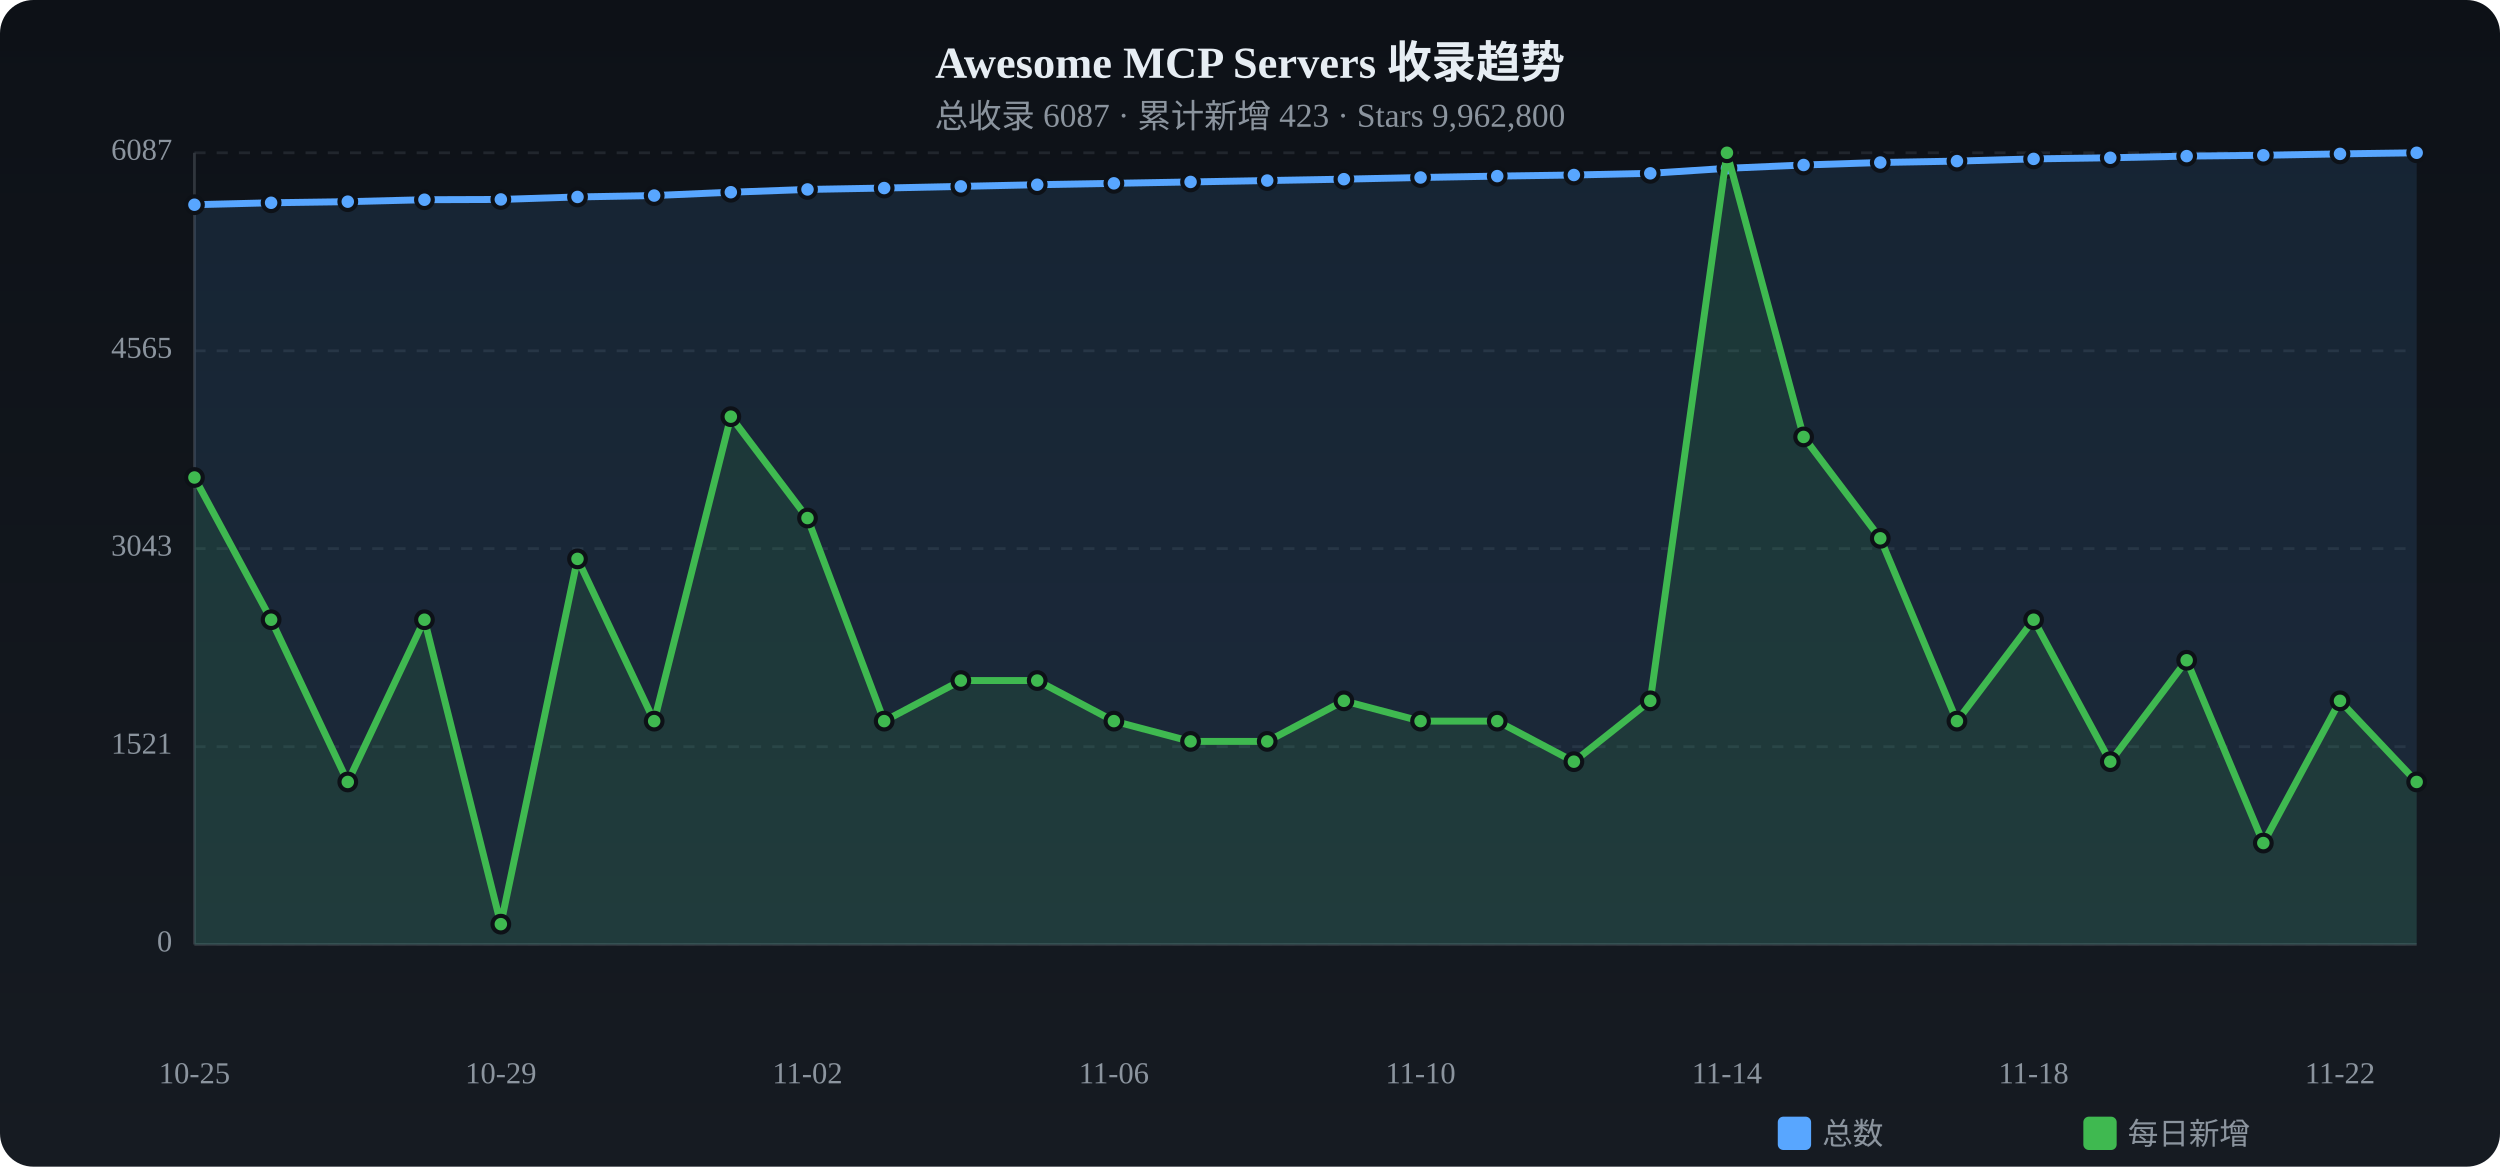
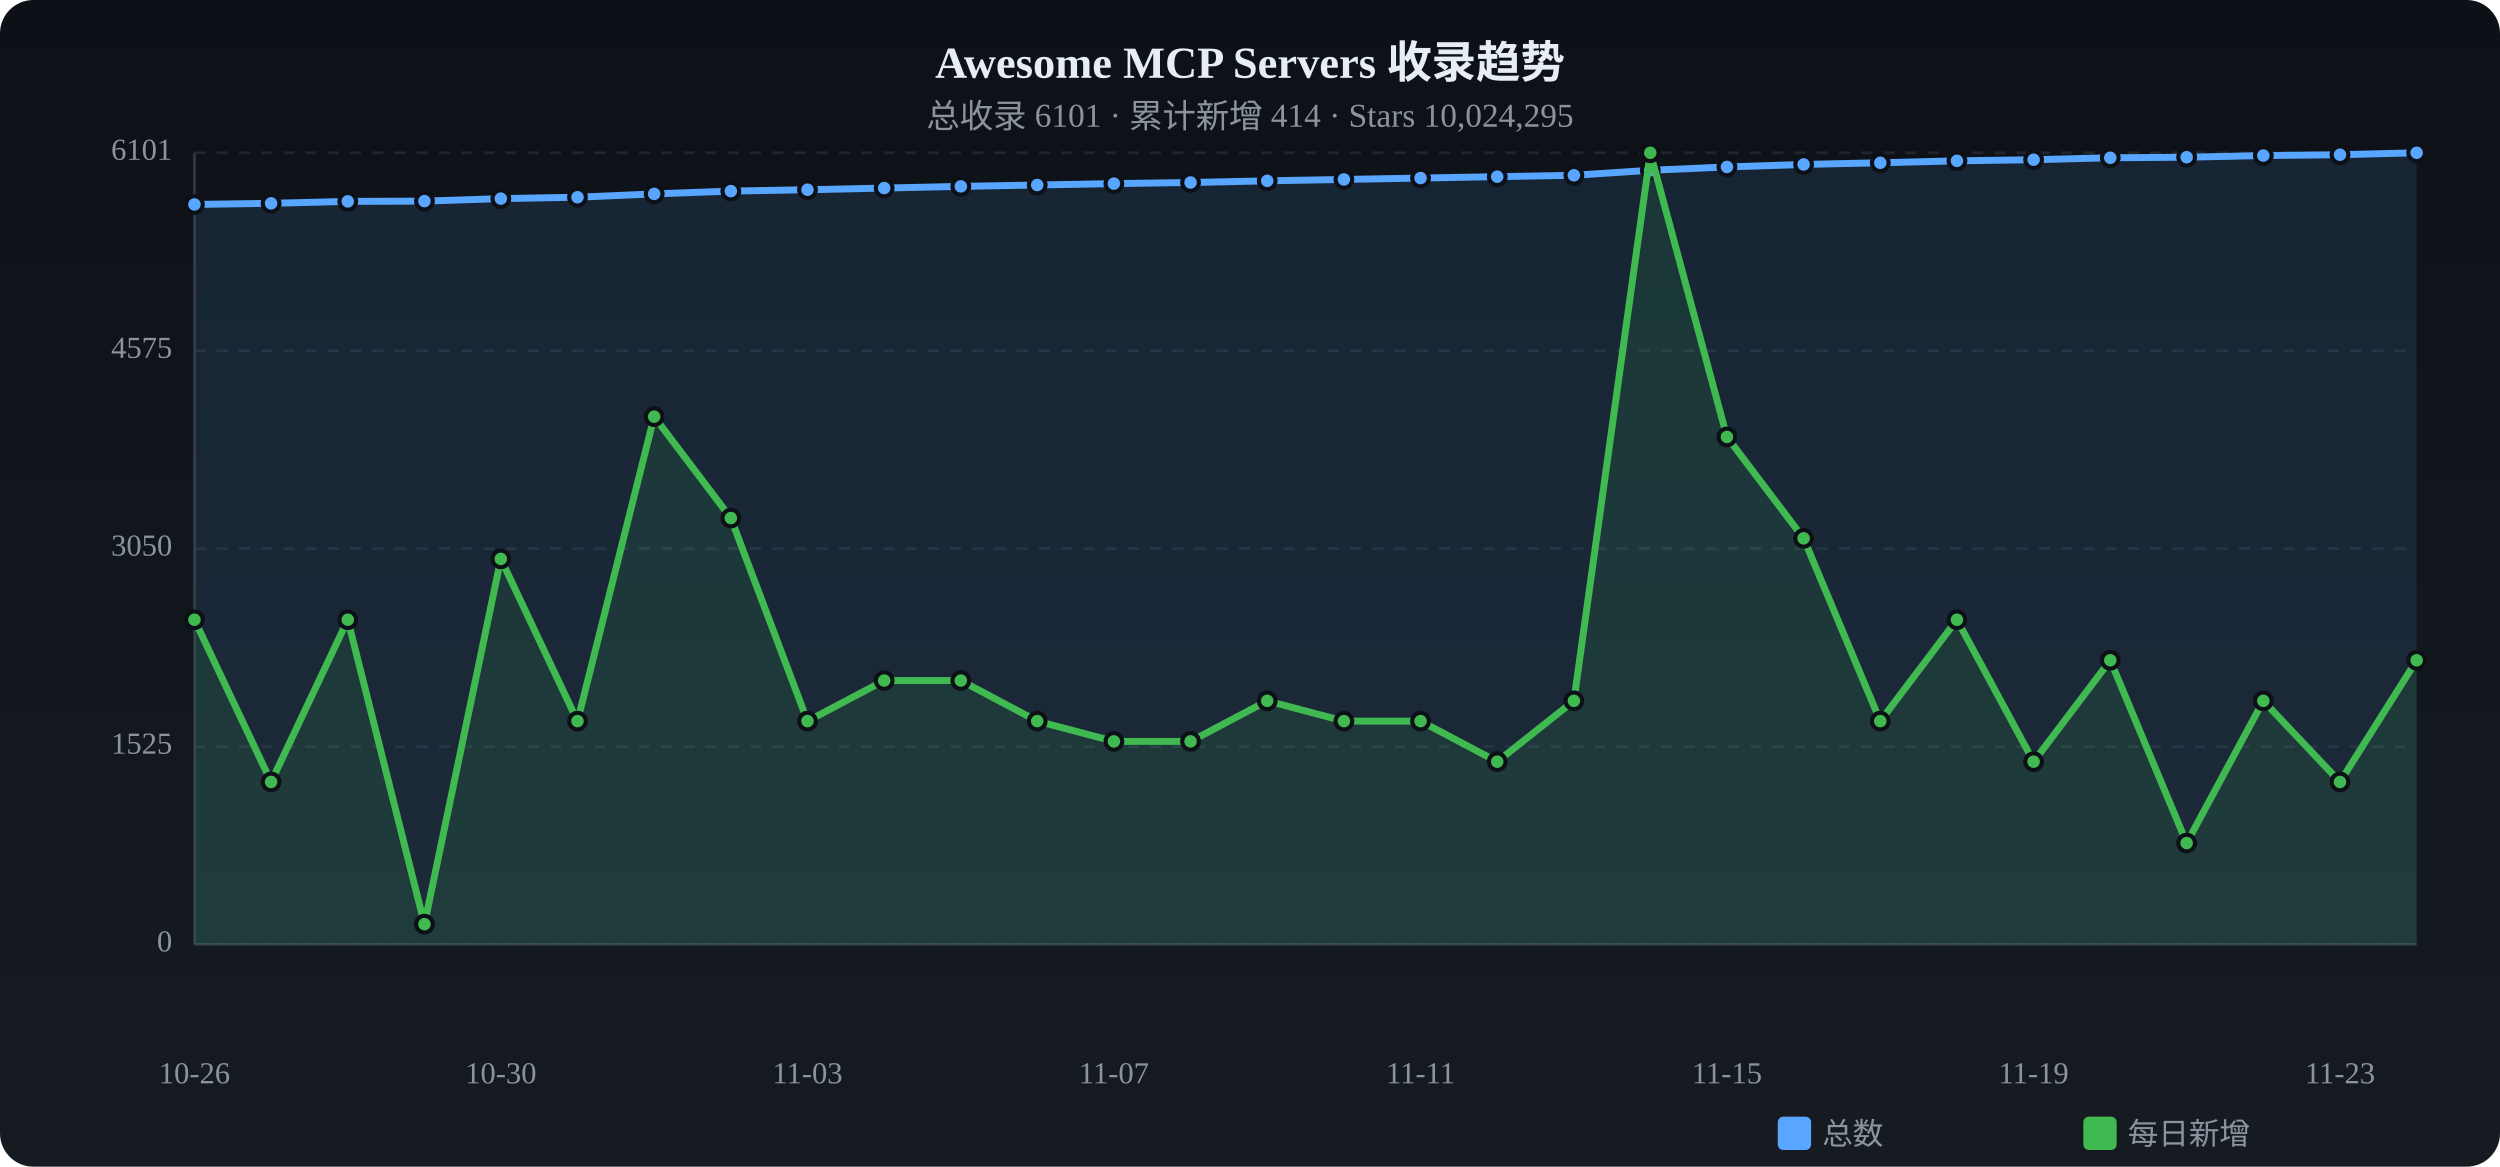
<svg xmlns="http://www.w3.org/2000/svg" viewBox="0 0 900 420" width="900" height="420">
  <defs>
    <linearGradient id="tbg" x1="0%" y1="0%" x2="0%" y2="100%">
      <stop offset="0%" stop-color="#0d1117" />
      <stop offset="100%" stop-color="#161b22" />
    </linearGradient>
  </defs>
  <rect width="900" height="420" rx="12" fill="url(#tbg)" />
  <text x="450.0" y="28" text-anchor="middle" fill="#e6edf3" font-size="16" font-weight="bold">Awesome MCP Servers 收录趋势</text>
-   <text x="450.0" y="46" text-anchor="middle" fill="#8b949e" font-size="12">总收录 6087 · 累计新增 423 · Stars 9,962,800</text>
+   <text x="450.0" y="46" text-anchor="middle" fill="#8b949e" font-size="12">总收录 6101 · 累计新增 414 · Stars 10,024,295</text>
  <text x="62" y="340.0" text-anchor="end" fill="#8b949e" font-size="11" dominant-baseline="middle">0</text>
  <line x1="70" y1="340.0" x2="870" y2="340.0" stroke="#21262d" stroke-dasharray="4 4" />
-   <text x="62" y="268.8" text-anchor="end" fill="#8b949e" font-size="11" dominant-baseline="middle">1521</text>
+   <text x="62" y="268.8" text-anchor="end" fill="#8b949e" font-size="11" dominant-baseline="middle">1525</text>
  <line x1="70" y1="268.8" x2="870" y2="268.8" stroke="#21262d" stroke-dasharray="4 4" />
-   <text x="62" y="197.5" text-anchor="end" fill="#8b949e" font-size="11" dominant-baseline="middle">3043</text>
+   <text x="62" y="197.5" text-anchor="end" fill="#8b949e" font-size="11" dominant-baseline="middle">3050</text>
  <line x1="70" y1="197.5" x2="870" y2="197.5" stroke="#21262d" stroke-dasharray="4 4" />
-   <text x="62" y="126.3" text-anchor="end" fill="#8b949e" font-size="11" dominant-baseline="middle">4565</text>
+   <text x="62" y="126.3" text-anchor="end" fill="#8b949e" font-size="11" dominant-baseline="middle">4575</text>
  <line x1="70" y1="126.3" x2="870" y2="126.3" stroke="#21262d" stroke-dasharray="4 4" />
-   <text x="62" y="55.0" text-anchor="end" fill="#8b949e" font-size="11" dominant-baseline="middle">6087</text>
+   <text x="62" y="55.0" text-anchor="end" fill="#8b949e" font-size="11" dominant-baseline="middle">6101</text>
  <line x1="70" y1="55.0" x2="870" y2="55.0" stroke="#21262d" stroke-dasharray="4 4" />
  <line x1="70" y1="55" x2="70" y2="340" stroke="#30363d" />
  <line x1="70" y1="340" x2="870" y2="340" stroke="#30363d" />
-   <path d="M70.0,73.7 L97.6,73.0 L125.2,72.6 L152.8,71.9 L180.3,71.8 L207.9,70.9 L235.5,70.4 L263.1,69.2 L290.7,68.2 L318.3,67.7 L345.9,67.1 L373.4,66.5 L401.0,66.0 L428.6,65.5 L456.2,65.0 L483.8,64.5 L511.4,63.9 L539.0,63.4 L566.6,63.0 L594.1,62.4 L621.7,60.6 L649.3,59.4 L676.9,58.5 L704.5,58.0 L732.1,57.2 L759.7,56.8 L787.2,56.2 L814.8,55.9 L842.4,55.4 L870.0,55.0 L870.0,340 L70.0,340 Z" fill="#58a6ff" opacity="0.12" />
-   <polyline points="70.0,73.7 97.6,73.0 125.2,72.6 152.8,71.9 180.3,71.8 207.9,70.9 235.5,70.4 263.1,69.2 290.7,68.2 318.3,67.7 345.9,67.1 373.4,66.5 401.0,66.0 428.6,65.5 456.2,65.0 483.8,64.5 511.4,63.9 539.0,63.4 566.6,63.0 594.1,62.4 621.7,60.6 649.3,59.4 676.9,58.5 704.5,58.0 732.1,57.2 759.7,56.8 787.2,56.2 814.8,55.9 842.4,55.4 870.0,55.0" fill="none" stroke="#58a6ff" stroke-width="2.5" stroke-linecap="round" stroke-linejoin="round" />
-   <circle cx="70.0" cy="73.7" r="3" fill="#58a6ff" stroke="#0d1117" stroke-width="1.5" />
-   <circle cx="97.6" cy="73.0" r="3" fill="#58a6ff" stroke="#0d1117" stroke-width="1.5" />
-   <circle cx="125.2" cy="72.6" r="3" fill="#58a6ff" stroke="#0d1117" stroke-width="1.5" />
-   <circle cx="152.8" cy="71.9" r="3" fill="#58a6ff" stroke="#0d1117" stroke-width="1.5" />
-   <circle cx="180.3" cy="71.8" r="3" fill="#58a6ff" stroke="#0d1117" stroke-width="1.5" />
-   <circle cx="207.9" cy="70.9" r="3" fill="#58a6ff" stroke="#0d1117" stroke-width="1.5" />
-   <circle cx="235.5" cy="70.4" r="3" fill="#58a6ff" stroke="#0d1117" stroke-width="1.5" />
-   <circle cx="263.1" cy="69.2" r="3" fill="#58a6ff" stroke="#0d1117" stroke-width="1.5" />
-   <circle cx="290.7" cy="68.2" r="3" fill="#58a6ff" stroke="#0d1117" stroke-width="1.5" />
+   <path d="M70.0,73.6 L97.6,73.2 L125.2,72.5 L152.8,72.4 L180.3,71.5 L207.9,71.0 L235.5,69.8 L263.1,68.8 L290.7,68.3 L318.3,67.7 L345.9,67.1 L373.4,66.6 L401.0,66.1 L428.6,65.7 L456.2,65.1 L483.8,64.6 L511.4,64.1 L539.0,63.6 L566.6,63.1 L594.1,61.3 L621.7,60.1 L649.3,59.2 L676.9,58.6 L704.5,57.9 L732.1,57.5 L759.7,56.8 L787.2,56.6 L814.8,56.0 L842.4,55.7 L870.0,55.0 L870.0,340 L70.0,340 Z" fill="#58a6ff" opacity="0.12" />
+   <polyline points="70.0,73.6 97.6,73.2 125.2,72.5 152.8,72.4 180.3,71.5 207.9,71.0 235.5,69.8 263.1,68.8 290.7,68.3 318.3,67.7 345.9,67.1 373.4,66.6 401.0,66.1 428.6,65.7 456.2,65.1 483.8,64.6 511.4,64.1 539.0,63.6 566.6,63.1 594.1,61.3 621.7,60.1 649.3,59.2 676.9,58.6 704.5,57.9 732.1,57.5 759.7,56.8 787.2,56.6 814.8,56.0 842.4,55.7 870.0,55.0" fill="none" stroke="#58a6ff" stroke-width="2.5" stroke-linecap="round" stroke-linejoin="round" />
+   <circle cx="70.0" cy="73.6" r="3" fill="#58a6ff" stroke="#0d1117" stroke-width="1.5" />
+   <circle cx="97.6" cy="73.2" r="3" fill="#58a6ff" stroke="#0d1117" stroke-width="1.5" />
+   <circle cx="125.2" cy="72.5" r="3" fill="#58a6ff" stroke="#0d1117" stroke-width="1.5" />
+   <circle cx="152.8" cy="72.4" r="3" fill="#58a6ff" stroke="#0d1117" stroke-width="1.5" />
+   <circle cx="180.3" cy="71.5" r="3" fill="#58a6ff" stroke="#0d1117" stroke-width="1.5" />
+   <circle cx="207.9" cy="71.0" r="3" fill="#58a6ff" stroke="#0d1117" stroke-width="1.5" />
+   <circle cx="235.5" cy="69.8" r="3" fill="#58a6ff" stroke="#0d1117" stroke-width="1.5" />
+   <circle cx="263.1" cy="68.8" r="3" fill="#58a6ff" stroke="#0d1117" stroke-width="1.5" />
+   <circle cx="290.7" cy="68.3" r="3" fill="#58a6ff" stroke="#0d1117" stroke-width="1.5" />
  <circle cx="318.3" cy="67.7" r="3" fill="#58a6ff" stroke="#0d1117" stroke-width="1.5" />
  <circle cx="345.9" cy="67.1" r="3" fill="#58a6ff" stroke="#0d1117" stroke-width="1.5" />
-   <circle cx="373.4" cy="66.5" r="3" fill="#58a6ff" stroke="#0d1117" stroke-width="1.5" />
-   <circle cx="401.0" cy="66.0" r="3" fill="#58a6ff" stroke="#0d1117" stroke-width="1.5" />
-   <circle cx="428.6" cy="65.5" r="3" fill="#58a6ff" stroke="#0d1117" stroke-width="1.5" />
-   <circle cx="456.2" cy="65.0" r="3" fill="#58a6ff" stroke="#0d1117" stroke-width="1.5" />
-   <circle cx="483.8" cy="64.5" r="3" fill="#58a6ff" stroke="#0d1117" stroke-width="1.5" />
-   <circle cx="511.4" cy="63.9" r="3" fill="#58a6ff" stroke="#0d1117" stroke-width="1.5" />
-   <circle cx="539.0" cy="63.4" r="3" fill="#58a6ff" stroke="#0d1117" stroke-width="1.5" />
-   <circle cx="566.6" cy="63.0" r="3" fill="#58a6ff" stroke="#0d1117" stroke-width="1.5" />
-   <circle cx="594.1" cy="62.4" r="3" fill="#58a6ff" stroke="#0d1117" stroke-width="1.5" />
-   <circle cx="621.7" cy="60.6" r="3" fill="#58a6ff" stroke="#0d1117" stroke-width="1.5" />
-   <circle cx="649.3" cy="59.4" r="3" fill="#58a6ff" stroke="#0d1117" stroke-width="1.5" />
-   <circle cx="676.9" cy="58.5" r="3" fill="#58a6ff" stroke="#0d1117" stroke-width="1.5" />
-   <circle cx="704.5" cy="58.0" r="3" fill="#58a6ff" stroke="#0d1117" stroke-width="1.5" />
-   <circle cx="732.1" cy="57.2" r="3" fill="#58a6ff" stroke="#0d1117" stroke-width="1.5" />
+   <circle cx="373.4" cy="66.6" r="3" fill="#58a6ff" stroke="#0d1117" stroke-width="1.5" />
+   <circle cx="401.0" cy="66.1" r="3" fill="#58a6ff" stroke="#0d1117" stroke-width="1.5" />
+   <circle cx="428.6" cy="65.7" r="3" fill="#58a6ff" stroke="#0d1117" stroke-width="1.5" />
+   <circle cx="456.2" cy="65.1" r="3" fill="#58a6ff" stroke="#0d1117" stroke-width="1.5" />
+   <circle cx="483.8" cy="64.6" r="3" fill="#58a6ff" stroke="#0d1117" stroke-width="1.5" />
+   <circle cx="511.4" cy="64.1" r="3" fill="#58a6ff" stroke="#0d1117" stroke-width="1.5" />
+   <circle cx="539.0" cy="63.6" r="3" fill="#58a6ff" stroke="#0d1117" stroke-width="1.5" />
+   <circle cx="566.6" cy="63.1" r="3" fill="#58a6ff" stroke="#0d1117" stroke-width="1.5" />
+   <circle cx="594.1" cy="61.3" r="3" fill="#58a6ff" stroke="#0d1117" stroke-width="1.5" />
+   <circle cx="621.7" cy="60.1" r="3" fill="#58a6ff" stroke="#0d1117" stroke-width="1.5" />
+   <circle cx="649.3" cy="59.2" r="3" fill="#58a6ff" stroke="#0d1117" stroke-width="1.5" />
+   <circle cx="676.9" cy="58.6" r="3" fill="#58a6ff" stroke="#0d1117" stroke-width="1.5" />
+   <circle cx="704.5" cy="57.9" r="3" fill="#58a6ff" stroke="#0d1117" stroke-width="1.5" />
+   <circle cx="732.1" cy="57.5" r="3" fill="#58a6ff" stroke="#0d1117" stroke-width="1.5" />
  <circle cx="759.7" cy="56.8" r="3" fill="#58a6ff" stroke="#0d1117" stroke-width="1.5" />
-   <circle cx="787.2" cy="56.2" r="3" fill="#58a6ff" stroke="#0d1117" stroke-width="1.5" />
-   <circle cx="814.8" cy="55.9" r="3" fill="#58a6ff" stroke="#0d1117" stroke-width="1.5" />
-   <circle cx="842.4" cy="55.4" r="3" fill="#58a6ff" stroke="#0d1117" stroke-width="1.5" />
+   <circle cx="787.2" cy="56.6" r="3" fill="#58a6ff" stroke="#0d1117" stroke-width="1.5" />
+   <circle cx="814.8" cy="56.0" r="3" fill="#58a6ff" stroke="#0d1117" stroke-width="1.5" />
+   <circle cx="842.4" cy="55.7" r="3" fill="#58a6ff" stroke="#0d1117" stroke-width="1.5" />
  <circle cx="870.0" cy="55.0" r="3" fill="#58a6ff" stroke="#0d1117" stroke-width="1.5" />
-   <path d="M70.0,171.9 L97.6,223.1 L125.2,281.5 L152.8,223.1 L180.3,332.7 L207.9,201.2 L235.5,259.6 L263.1,150.0 L290.7,186.5 L318.3,259.6 L345.9,245.0 L373.4,245.0 L401.0,259.6 L428.6,266.9 L456.2,266.9 L483.8,252.3 L511.4,259.6 L539.0,259.6 L566.6,274.2 L594.1,252.3 L621.7,55.0 L649.3,157.3 L676.9,193.8 L704.5,259.6 L732.1,223.1 L759.7,274.2 L787.2,237.7 L814.8,303.5 L842.4,252.3 L870.0,281.5 L870.0,340 L70.0,340 Z" fill="#3fb950" opacity="0.12" />
-   <polyline points="70.0,171.9 97.6,223.1 125.2,281.5 152.8,223.1 180.3,332.7 207.9,201.2 235.5,259.6 263.1,150.0 290.7,186.5 318.3,259.6 345.9,245.0 373.4,245.0 401.0,259.6 428.6,266.9 456.2,266.9 483.8,252.3 511.4,259.6 539.0,259.6 566.6,274.2 594.1,252.3 621.7,55.0 649.3,157.3 676.9,193.8 704.5,259.6 732.1,223.1 759.7,274.2 787.2,237.7 814.8,303.5 842.4,252.3 870.0,281.5" fill="none" stroke="#3fb950" stroke-width="2.5" stroke-linecap="round" stroke-linejoin="round" />
-   <circle cx="70.0" cy="171.9" r="3" fill="#3fb950" stroke="#0d1117" stroke-width="1.5" />
-   <circle cx="97.6" cy="223.1" r="3" fill="#3fb950" stroke="#0d1117" stroke-width="1.5" />
-   <circle cx="125.2" cy="281.5" r="3" fill="#3fb950" stroke="#0d1117" stroke-width="1.5" />
-   <circle cx="152.8" cy="223.1" r="3" fill="#3fb950" stroke="#0d1117" stroke-width="1.5" />
-   <circle cx="180.3" cy="332.7" r="3" fill="#3fb950" stroke="#0d1117" stroke-width="1.5" />
-   <circle cx="207.9" cy="201.2" r="3" fill="#3fb950" stroke="#0d1117" stroke-width="1.5" />
-   <circle cx="235.5" cy="259.6" r="3" fill="#3fb950" stroke="#0d1117" stroke-width="1.5" />
-   <circle cx="263.1" cy="150.0" r="3" fill="#3fb950" stroke="#0d1117" stroke-width="1.5" />
-   <circle cx="290.7" cy="186.5" r="3" fill="#3fb950" stroke="#0d1117" stroke-width="1.5" />
-   <circle cx="318.3" cy="259.6" r="3" fill="#3fb950" stroke="#0d1117" stroke-width="1.5" />
+   <path d="M70.0,223.1 L97.6,281.5 L125.2,223.1 L152.8,332.7 L180.3,201.2 L207.9,259.6 L235.5,150.0 L263.1,186.5 L290.7,259.6 L318.3,245.0 L345.9,245.0 L373.4,259.6 L401.0,266.9 L428.6,266.9 L456.2,252.3 L483.8,259.6 L511.4,259.6 L539.0,274.2 L566.6,252.3 L594.1,55.0 L621.7,157.3 L649.3,193.8 L676.9,259.6 L704.5,223.1 L732.1,274.2 L759.7,237.7 L787.2,303.5 L814.8,252.3 L842.4,281.5 L870.0,237.7 L870.0,340 L70.0,340 Z" fill="#3fb950" opacity="0.12" />
+   <polyline points="70.0,223.1 97.6,281.5 125.2,223.1 152.8,332.7 180.3,201.2 207.9,259.6 235.5,150.0 263.1,186.5 290.7,259.6 318.3,245.0 345.9,245.0 373.4,259.6 401.0,266.9 428.6,266.9 456.2,252.3 483.8,259.6 511.4,259.6 539.0,274.2 566.6,252.3 594.1,55.0 621.7,157.3 649.3,193.8 676.9,259.6 704.5,223.1 732.1,274.2 759.7,237.7 787.2,303.5 814.8,252.3 842.4,281.5 870.0,237.7" fill="none" stroke="#3fb950" stroke-width="2.5" stroke-linecap="round" stroke-linejoin="round" />
+   <circle cx="70.0" cy="223.1" r="3" fill="#3fb950" stroke="#0d1117" stroke-width="1.5" />
+   <circle cx="97.6" cy="281.5" r="3" fill="#3fb950" stroke="#0d1117" stroke-width="1.5" />
+   <circle cx="125.2" cy="223.1" r="3" fill="#3fb950" stroke="#0d1117" stroke-width="1.5" />
+   <circle cx="152.8" cy="332.7" r="3" fill="#3fb950" stroke="#0d1117" stroke-width="1.5" />
+   <circle cx="180.3" cy="201.2" r="3" fill="#3fb950" stroke="#0d1117" stroke-width="1.5" />
+   <circle cx="207.9" cy="259.6" r="3" fill="#3fb950" stroke="#0d1117" stroke-width="1.5" />
+   <circle cx="235.5" cy="150.0" r="3" fill="#3fb950" stroke="#0d1117" stroke-width="1.5" />
+   <circle cx="263.1" cy="186.5" r="3" fill="#3fb950" stroke="#0d1117" stroke-width="1.5" />
+   <circle cx="290.7" cy="259.6" r="3" fill="#3fb950" stroke="#0d1117" stroke-width="1.5" />
+   <circle cx="318.3" cy="245.0" r="3" fill="#3fb950" stroke="#0d1117" stroke-width="1.5" />
  <circle cx="345.9" cy="245.0" r="3" fill="#3fb950" stroke="#0d1117" stroke-width="1.5" />
-   <circle cx="373.4" cy="245.0" r="3" fill="#3fb950" stroke="#0d1117" stroke-width="1.5" />
-   <circle cx="401.0" cy="259.6" r="3" fill="#3fb950" stroke="#0d1117" stroke-width="1.5" />
+   <circle cx="373.4" cy="259.6" r="3" fill="#3fb950" stroke="#0d1117" stroke-width="1.5" />
+   <circle cx="401.0" cy="266.9" r="3" fill="#3fb950" stroke="#0d1117" stroke-width="1.5" />
  <circle cx="428.6" cy="266.9" r="3" fill="#3fb950" stroke="#0d1117" stroke-width="1.5" />
-   <circle cx="456.2" cy="266.9" r="3" fill="#3fb950" stroke="#0d1117" stroke-width="1.5" />
-   <circle cx="483.8" cy="252.3" r="3" fill="#3fb950" stroke="#0d1117" stroke-width="1.5" />
+   <circle cx="456.2" cy="252.3" r="3" fill="#3fb950" stroke="#0d1117" stroke-width="1.5" />
+   <circle cx="483.8" cy="259.6" r="3" fill="#3fb950" stroke="#0d1117" stroke-width="1.5" />
  <circle cx="511.4" cy="259.6" r="3" fill="#3fb950" stroke="#0d1117" stroke-width="1.5" />
-   <circle cx="539.0" cy="259.6" r="3" fill="#3fb950" stroke="#0d1117" stroke-width="1.5" />
-   <circle cx="566.6" cy="274.2" r="3" fill="#3fb950" stroke="#0d1117" stroke-width="1.5" />
-   <circle cx="594.1" cy="252.3" r="3" fill="#3fb950" stroke="#0d1117" stroke-width="1.5" />
-   <circle cx="621.7" cy="55.0" r="3" fill="#3fb950" stroke="#0d1117" stroke-width="1.5" />
-   <circle cx="649.3" cy="157.3" r="3" fill="#3fb950" stroke="#0d1117" stroke-width="1.5" />
-   <circle cx="676.9" cy="193.8" r="3" fill="#3fb950" stroke="#0d1117" stroke-width="1.5" />
-   <circle cx="704.5" cy="259.6" r="3" fill="#3fb950" stroke="#0d1117" stroke-width="1.5" />
-   <circle cx="732.1" cy="223.1" r="3" fill="#3fb950" stroke="#0d1117" stroke-width="1.5" />
-   <circle cx="759.7" cy="274.2" r="3" fill="#3fb950" stroke="#0d1117" stroke-width="1.5" />
-   <circle cx="787.2" cy="237.7" r="3" fill="#3fb950" stroke="#0d1117" stroke-width="1.5" />
-   <circle cx="814.8" cy="303.5" r="3" fill="#3fb950" stroke="#0d1117" stroke-width="1.5" />
-   <circle cx="842.4" cy="252.3" r="3" fill="#3fb950" stroke="#0d1117" stroke-width="1.5" />
-   <circle cx="870.0" cy="281.5" r="3" fill="#3fb950" stroke="#0d1117" stroke-width="1.5" />
-   <text x="70.0" y="390" text-anchor="middle" fill="#8b949e" font-size="11">10-25</text>
-   <text x="180.3" y="390" text-anchor="middle" fill="#8b949e" font-size="11">10-29</text>
-   <text x="290.7" y="390" text-anchor="middle" fill="#8b949e" font-size="11">11-02</text>
-   <text x="401.0" y="390" text-anchor="middle" fill="#8b949e" font-size="11">11-06</text>
-   <text x="511.4" y="390" text-anchor="middle" fill="#8b949e" font-size="11">11-10</text>
-   <text x="621.7" y="390" text-anchor="middle" fill="#8b949e" font-size="11">11-14</text>
-   <text x="732.1" y="390" text-anchor="middle" fill="#8b949e" font-size="11">11-18</text>
-   <text x="842.4" y="390" text-anchor="middle" fill="#8b949e" font-size="11">11-22</text>
+   <circle cx="539.0" cy="274.2" r="3" fill="#3fb950" stroke="#0d1117" stroke-width="1.5" />
+   <circle cx="566.6" cy="252.3" r="3" fill="#3fb950" stroke="#0d1117" stroke-width="1.5" />
+   <circle cx="594.1" cy="55.0" r="3" fill="#3fb950" stroke="#0d1117" stroke-width="1.5" />
+   <circle cx="621.7" cy="157.3" r="3" fill="#3fb950" stroke="#0d1117" stroke-width="1.5" />
+   <circle cx="649.3" cy="193.8" r="3" fill="#3fb950" stroke="#0d1117" stroke-width="1.5" />
+   <circle cx="676.9" cy="259.6" r="3" fill="#3fb950" stroke="#0d1117" stroke-width="1.5" />
+   <circle cx="704.5" cy="223.1" r="3" fill="#3fb950" stroke="#0d1117" stroke-width="1.5" />
+   <circle cx="732.1" cy="274.2" r="3" fill="#3fb950" stroke="#0d1117" stroke-width="1.5" />
+   <circle cx="759.7" cy="237.7" r="3" fill="#3fb950" stroke="#0d1117" stroke-width="1.5" />
+   <circle cx="787.2" cy="303.5" r="3" fill="#3fb950" stroke="#0d1117" stroke-width="1.5" />
+   <circle cx="814.8" cy="252.3" r="3" fill="#3fb950" stroke="#0d1117" stroke-width="1.5" />
+   <circle cx="842.4" cy="281.5" r="3" fill="#3fb950" stroke="#0d1117" stroke-width="1.5" />
+   <circle cx="870.0" cy="237.7" r="3" fill="#3fb950" stroke="#0d1117" stroke-width="1.5" />
+   <text x="70.0" y="390" text-anchor="middle" fill="#8b949e" font-size="11">10-26</text>
+   <text x="180.3" y="390" text-anchor="middle" fill="#8b949e" font-size="11">10-30</text>
+   <text x="290.7" y="390" text-anchor="middle" fill="#8b949e" font-size="11">11-03</text>
+   <text x="401.0" y="390" text-anchor="middle" fill="#8b949e" font-size="11">11-07</text>
+   <text x="511.4" y="390" text-anchor="middle" fill="#8b949e" font-size="11">11-11</text>
+   <text x="621.7" y="390" text-anchor="middle" fill="#8b949e" font-size="11">11-15</text>
+   <text x="732.1" y="390" text-anchor="middle" fill="#8b949e" font-size="11">11-19</text>
+   <text x="842.4" y="390" text-anchor="middle" fill="#8b949e" font-size="11">11-23</text>
  <rect x="640" y="402" width="12" height="12" rx="2" fill="#58a6ff" />
  <text x="656" y="412" fill="#8b949e" font-size="11">总数</text>
  <rect x="750" y="402" width="12" height="12" rx="2" fill="#3fb950" />
  <text x="766" y="412" fill="#8b949e" font-size="11">每日新增</text>
</svg>
